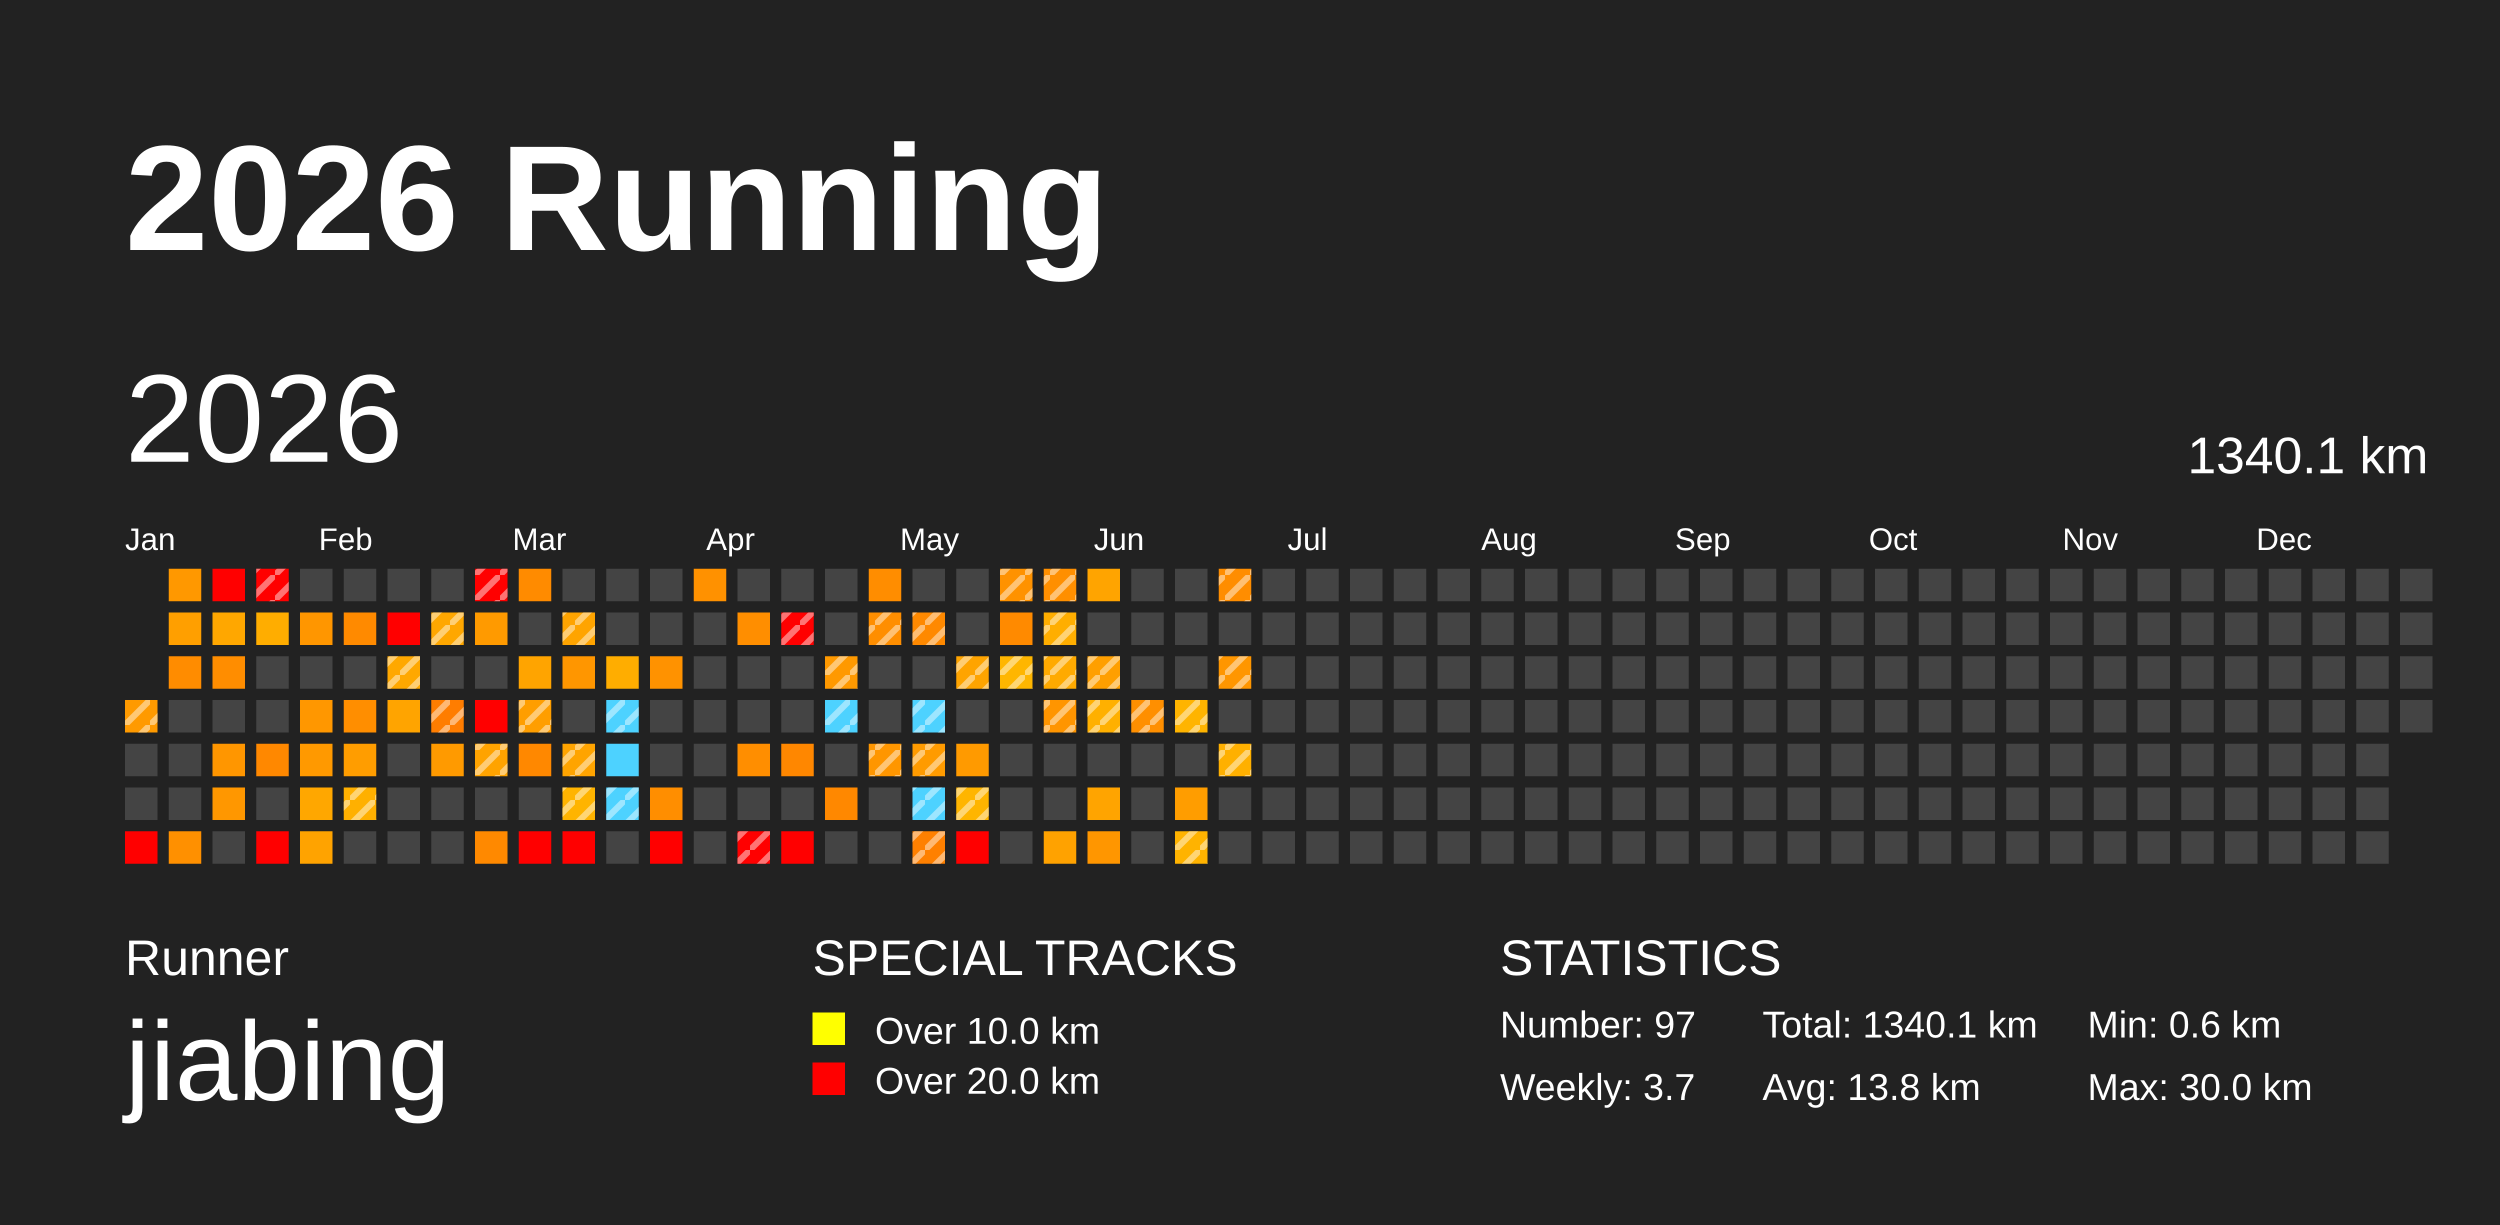
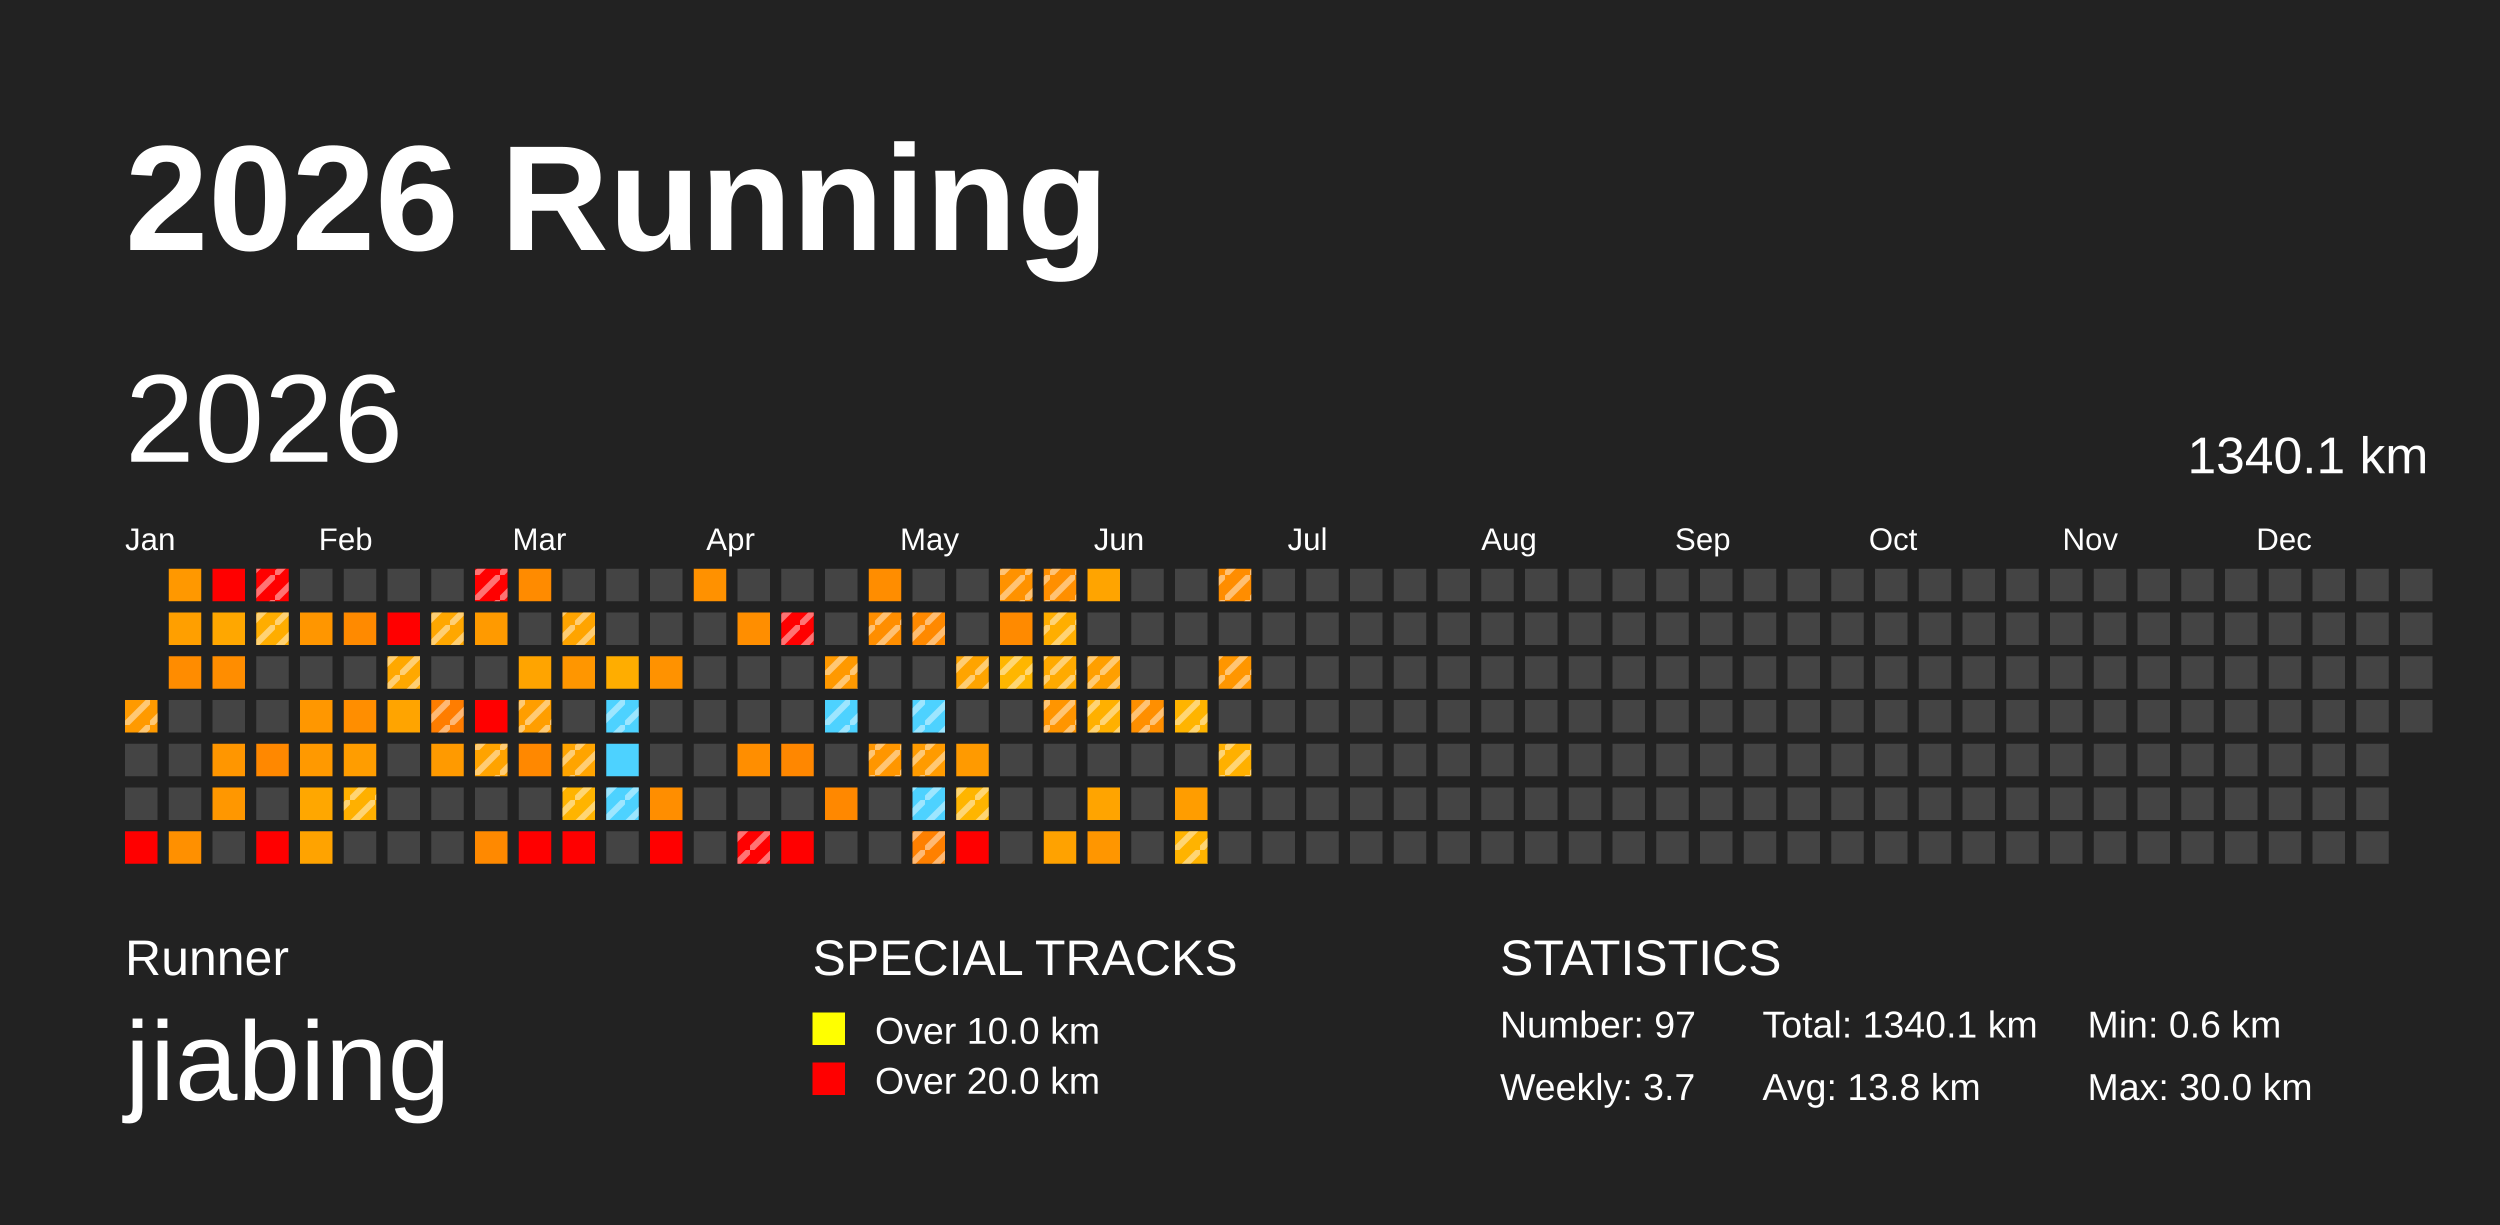
<svg xmlns="http://www.w3.org/2000/svg" baseProfile="full" height="98mm" version="1.1" viewBox="0,0,200,98" width="200mm">
  <defs>
    <pattern height="2" id="indoor-stripe" patternUnits="userSpaceOnUse" width="2">
      <line stroke="white" stroke-opacity="0.45" stroke-width="0.5" x1="0" x2="2" y1="2" y2="0" />
    </pattern>
  </defs>
  <rect fill="#222222" height="98" width="200" x="0" y="0" />
  <text fill="#FFFFFF" style="font-size:12px; font-family:Arial; font-weight:bold;" x="10" y="20">2026 Running</text>
  <text fill="#FFFFFF" style="font-size:4px; font-family:Arial" x="10" y="78">Runner</text>
  <text fill="#FFFFFF" style="font-size:9px; font-family:Arial" x="10" y="88">jiabing</text>
  <text fill="#FFFFFF" style="font-size:4px; font-family:Arial" x="65" y="78">SPECIAL TRACKS</text>
  <rect fill="yellow" height="2.6" width="2.6" x="65" y="81" />
  <text fill="#FFFFFF" style="font-size:3px; font-family:Arial" x="70" y="83.5">Over 10.0 km</text>
  <rect fill="red" height="2.6" width="2.6" x="65" y="85" />
  <text fill="#FFFFFF" style="font-size:3px; font-family:Arial" x="70" y="87.5">Over 20.0 km</text>
  <text fill="#FFFFFF" style="font-size:4px; font-family:Arial" x="120" y="78">STATISTICS</text>
  <text fill="#FFFFFF" style="font-size:3px; font-family:Arial" x="120" y="83">Number: 97</text>
  <text fill="#FFFFFF" style="font-size:3px; font-family:Arial" x="120" y="88">Weekly: 3.7</text>
  <text fill="#FFFFFF" style="font-size:3px; font-family:Arial" x="141" y="83">Total: 1340.1 km</text>
  <text fill="#FFFFFF" style="font-size:3px; font-family:Arial" x="141" y="88">Avg: 13.8 km</text>
  <text fill="#FFFFFF" style="font-size:3px; font-family:Arial" x="167" y="83">Min: 0.6 km</text>
  <text fill="#FFFFFF" style="font-size:3px; font-family:Arial" x="167" y="88">Max: 30.0 km</text>
  <text dominant-baseline="hanging" fill="#FFFFFF" style="font-size:10.0px; font-family:Arial;" x="10" y="30">2026</text>
  <text dominant-baseline="hanging" fill="#FFFFFF" style="font-size:4.125px; font-family:Arial;" x="175" y="35">1340.1 km</text>
  <text fill="#FFFFFF" style="font-size:2.5px; font-family:Arial" x="10.0" y="44">Jan</text>
  <text fill="#FFFFFF" style="font-size:2.5px; font-family:Arial" x="25.5" y="44">Feb</text>
  <text fill="#FFFFFF" style="font-size:2.5px; font-family:Arial" x="41.0" y="44">Mar</text>
  <text fill="#FFFFFF" style="font-size:2.5px; font-family:Arial" x="56.5" y="44">Apr</text>
  <text fill="#FFFFFF" style="font-size:2.5px; font-family:Arial" x="72.0" y="44">May</text>
  <text fill="#FFFFFF" style="font-size:2.5px; font-family:Arial" x="87.5" y="44">Jun</text>
  <text fill="#FFFFFF" style="font-size:2.5px; font-family:Arial" x="103.0" y="44">Jul</text>
  <text fill="#FFFFFF" style="font-size:2.5px; font-family:Arial" x="118.5" y="44">Aug</text>
  <text fill="#FFFFFF" style="font-size:2.5px; font-family:Arial" x="134.0" y="44">Sep</text>
  <text fill="#FFFFFF" style="font-size:2.5px; font-family:Arial" x="149.5" y="44">Oct</text>
  <text fill="#FFFFFF" style="font-size:2.5px; font-family:Arial" x="165.0" y="44">Nov</text>
  <text fill="#FFFFFF" style="font-size:2.5px; font-family:Arial" x="180.5" y="44">Dec</text>
  <rect fill="#ff9a00" height="2.6" width="2.6" x="10.0" y="56.0" />
  <rect fill="url(#indoor-stripe)" height="2.6" style="pointer-events: none;" width="2.6" x="10.0" y="56.0" />
  <rect fill="#444444" height="2.6" width="2.6" x="10.0" y="59.5" />
  <rect fill="#444444" height="2.6" width="2.6" x="10.0" y="63.0" />
  <rect fill="red" height="2.6" width="2.6" x="10.0" y="66.5" />
  <rect fill="#ff9800" height="2.6" width="2.6" x="13.5" y="45.5" />
  <rect fill="#ff9f00" height="2.6" width="2.6" x="13.5" y="49.0" />
  <rect fill="#ff8c00" height="2.6" width="2.6" x="13.5" y="52.5" />
  <rect fill="#444444" height="2.6" width="2.6" x="13.5" y="56.0" />
  <rect fill="#444444" height="2.6" width="2.6" x="13.5" y="59.5" />
  <rect fill="#444444" height="2.6" width="2.6" x="13.5" y="63.0" />
  <rect fill="#ff9000" height="2.6" width="2.6" x="13.5" y="66.5" />
  <rect fill="red" height="2.6" width="2.6" x="17.0" y="45.5" />
  <rect fill="#ffa700" height="2.6" width="2.6" x="17.0" y="49.0" />
  <rect fill="#ff8d00" height="2.6" width="2.6" x="17.0" y="52.5" />
  <rect fill="#444444" height="2.6" width="2.6" x="17.0" y="56.0" />
  <rect fill="#ff9600" height="2.6" width="2.6" x="17.0" y="59.5" />
  <rect fill="#ff9700" height="2.6" width="2.6" x="17.0" y="63.0" />
  <rect fill="#444444" height="2.6" width="2.6" x="17.0" y="66.5" />
  <rect fill="red" height="2.6" width="2.6" x="20.5" y="45.5" />
  <rect fill="url(#indoor-stripe)" height="2.6" style="pointer-events: none;" width="2.6" x="20.5" y="45.5" />
  <rect fill="#ffad00" height="2.6" width="2.6" x="20.5" y="49.0" />
+   <rect fill="url(#indoor-stripe)" height="2.6" style="pointer-events: none;" width="2.6" x="20.5" y="49.0" />
  <rect fill="#444444" height="2.6" width="2.6" x="20.5" y="52.5" />
  <rect fill="#444444" height="2.6" width="2.6" x="20.5" y="56.0" />
  <rect fill="#ff8800" height="2.6" width="2.6" x="20.5" y="59.5" />
  <rect fill="#444444" height="2.6" width="2.6" x="20.5" y="63.0" />
  <rect fill="red" height="2.6" width="2.6" x="20.5" y="66.5" />
  <rect fill="#444444" height="2.6" width="2.6" x="24.0" y="45.5" />
  <rect fill="#ff9600" height="2.6" width="2.6" x="24.0" y="49.0" />
  <rect fill="#444444" height="2.6" width="2.6" x="24.0" y="52.5" />
  <rect fill="#ff9700" height="2.6" width="2.6" x="24.0" y="56.0" />
  <rect fill="#ff9900" height="2.6" width="2.6" x="24.0" y="59.5" />
  <rect fill="#ffa700" height="2.6" width="2.6" x="24.0" y="63.0" />
  <rect fill="#ffa300" height="2.6" width="2.6" x="24.0" y="66.5" />
  <rect fill="#444444" height="2.6" width="2.6" x="27.5" y="45.5" />
  <rect fill="#ff8a00" height="2.6" width="2.6" x="27.5" y="49.0" />
  <rect fill="#444444" height="2.6" width="2.6" x="27.5" y="52.5" />
  <rect fill="#ff8e00" height="2.6" width="2.6" x="27.5" y="56.0" />
  <rect fill="#ff9d00" height="2.6" width="2.6" x="27.5" y="59.5" />
  <rect fill="#ffb000" height="2.6" width="2.6" x="27.5" y="63.0" />
  <rect fill="url(#indoor-stripe)" height="2.6" style="pointer-events: none;" width="2.6" x="27.5" y="63.0" />
  <rect fill="#444444" height="2.6" width="2.6" x="27.5" y="66.5" />
  <rect fill="#444444" height="2.6" width="2.6" x="31.0" y="45.5" />
  <rect fill="red" height="2.6" width="2.6" x="31.0" y="49.0" />
  <rect fill="#ffa800" height="2.6" width="2.6" x="31.0" y="52.5" />
  <rect fill="url(#indoor-stripe)" height="2.6" style="pointer-events: none;" width="2.6" x="31.0" y="52.5" />
  <rect fill="#ffa400" height="2.6" width="2.6" x="31.0" y="56.0" />
  <rect fill="#444444" height="2.6" width="2.6" x="31.0" y="59.5" />
  <rect fill="#444444" height="2.6" width="2.6" x="31.0" y="63.0" />
  <rect fill="#444444" height="2.6" width="2.6" x="31.0" y="66.5" />
  <rect fill="#444444" height="2.6" width="2.6" x="34.5" y="45.5" />
  <rect fill="#ffa700" height="2.6" width="2.6" x="34.5" y="49.0" />
  <rect fill="url(#indoor-stripe)" height="2.6" style="pointer-events: none;" width="2.6" x="34.5" y="49.0" />
  <rect fill="#444444" height="2.6" width="2.6" x="34.5" y="52.5" />
  <rect fill="#ff7d00" height="2.6" width="2.6" x="34.5" y="56.0" />
  <rect fill="url(#indoor-stripe)" height="2.6" style="pointer-events: none;" width="2.6" x="34.5" y="56.0" />
  <rect fill="#ff9a00" height="2.6" width="2.6" x="34.5" y="59.5" />
  <rect fill="#444444" height="2.6" width="2.6" x="34.5" y="63.0" />
  <rect fill="#444444" height="2.6" width="2.6" x="34.5" y="66.5" />
  <rect fill="red" height="2.6" width="2.6" x="38.0" y="45.5" />
  <rect fill="url(#indoor-stripe)" height="2.6" style="pointer-events: none;" width="2.6" x="38.0" y="45.5" />
  <rect fill="#ff9a00" height="2.6" width="2.6" x="38.0" y="49.0" />
  <rect fill="#444444" height="2.6" width="2.6" x="38.0" y="52.5" />
  <rect fill="red" height="2.6" width="2.6" x="38.0" y="56.0" />
  <rect fill="#ffa300" height="2.6" width="2.6" x="38.0" y="59.5" />
  <rect fill="url(#indoor-stripe)" height="2.6" style="pointer-events: none;" width="2.6" x="38.0" y="59.5" />
  <rect fill="#444444" height="2.6" width="2.6" x="38.0" y="63.0" />
  <rect fill="#ff8900" height="2.6" width="2.6" x="38.0" y="66.5" />
  <rect fill="#ff8b00" height="2.6" width="2.6" x="41.5" y="45.5" />
  <rect fill="#444444" height="2.6" width="2.6" x="41.5" y="49.0" />
  <rect fill="#ffa400" height="2.6" width="2.6" x="41.5" y="52.5" />
  <rect fill="#ff9e00" height="2.6" width="2.6" x="41.5" y="56.0" />
  <rect fill="url(#indoor-stripe)" height="2.6" style="pointer-events: none;" width="2.6" x="41.5" y="56.0" />
  <rect fill="#ff8800" height="2.6" width="2.6" x="41.5" y="59.5" />
  <rect fill="#444444" height="2.6" width="2.6" x="41.5" y="63.0" />
  <rect fill="red" height="2.6" width="2.6" x="41.5" y="66.5" />
  <rect fill="#444444" height="2.6" width="2.6" x="45.0" y="45.5" />
  <rect fill="#ffa400" height="2.6" width="2.6" x="45.0" y="49.0" />
  <rect fill="url(#indoor-stripe)" height="2.6" style="pointer-events: none;" width="2.6" x="45.0" y="49.0" />
  <rect fill="#ff9600" height="2.6" width="2.6" x="45.0" y="52.5" />
  <rect fill="#444444" height="2.6" width="2.6" x="45.0" y="56.0" />
  <rect fill="#ffa400" height="2.6" width="2.6" x="45.0" y="59.5" />
  <rect fill="url(#indoor-stripe)" height="2.6" style="pointer-events: none;" width="2.6" x="45.0" y="59.5" />
  <rect fill="#ffb400" height="2.6" width="2.6" x="45.0" y="63.0" />
  <rect fill="url(#indoor-stripe)" height="2.6" style="pointer-events: none;" width="2.6" x="45.0" y="63.0" />
  <rect fill="red" height="2.6" width="2.6" x="45.0" y="66.5" />
  <rect fill="#444444" height="2.6" width="2.6" x="48.5" y="45.5" />
  <rect fill="#444444" height="2.6" width="2.6" x="48.5" y="49.0" />
  <rect fill="#ffad00" height="2.6" width="2.6" x="48.5" y="52.5" />
  <rect fill="#4dd2ff" height="2.6" width="2.6" x="48.5" y="56.0" />
  <rect fill="url(#indoor-stripe)" height="2.6" style="pointer-events: none;" width="2.6" x="48.5" y="56.0" />
  <rect fill="#4dd2ff" height="2.6" width="2.6" x="48.5" y="59.5" />
  <rect fill="#4dd2ff" height="2.6" width="2.6" x="48.5" y="63.0" />
  <rect fill="url(#indoor-stripe)" height="2.6" style="pointer-events: none;" width="2.6" x="48.5" y="63.0" />
  <rect fill="#444444" height="2.6" width="2.6" x="48.5" y="66.5" />
  <rect fill="#444444" height="2.6" width="2.6" x="52.0" y="45.5" />
  <rect fill="#444444" height="2.6" width="2.6" x="52.0" y="49.0" />
  <rect fill="#ff9200" height="2.6" width="2.6" x="52.0" y="52.5" />
  <rect fill="#444444" height="2.6" width="2.6" x="52.0" y="56.0" />
  <rect fill="#444444" height="2.6" width="2.6" x="52.0" y="59.5" />
  <rect fill="#ff8e00" height="2.6" width="2.6" x="52.0" y="63.0" />
  <rect fill="red" height="2.6" width="2.6" x="52.0" y="66.5" />
  <rect fill="#ff9100" height="2.6" width="2.6" x="55.5" y="45.5" />
  <rect fill="#444444" height="2.6" width="2.6" x="55.5" y="49.0" />
  <rect fill="#444444" height="2.6" width="2.6" x="55.5" y="52.5" />
  <rect fill="#444444" height="2.6" width="2.6" x="55.5" y="56.0" />
  <rect fill="#444444" height="2.6" width="2.6" x="55.5" y="59.5" />
  <rect fill="#444444" height="2.6" width="2.6" x="55.5" y="63.0" />
  <rect fill="#444444" height="2.6" width="2.6" x="55.5" y="66.5" />
  <rect fill="#444444" height="2.6" width="2.6" x="59.0" y="45.5" />
  <rect fill="#ff8e00" height="2.6" width="2.6" x="59.0" y="49.0" />
  <rect fill="#444444" height="2.6" width="2.6" x="59.0" y="52.5" />
  <rect fill="#444444" height="2.6" width="2.6" x="59.0" y="56.0" />
  <rect fill="#ff8e00" height="2.6" width="2.6" x="59.0" y="59.5" />
  <rect fill="#444444" height="2.6" width="2.6" x="59.0" y="63.0" />
  <rect fill="red" height="2.6" width="2.6" x="59.0" y="66.5" />
  <rect fill="url(#indoor-stripe)" height="2.6" style="pointer-events: none;" width="2.6" x="59.0" y="66.5" />
  <rect fill="#444444" height="2.6" width="2.6" x="62.5" y="45.5" />
  <rect fill="red" height="2.6" width="2.6" x="62.5" y="49.0" />
  <rect fill="url(#indoor-stripe)" height="2.6" style="pointer-events: none;" width="2.6" x="62.5" y="49.0" />
  <rect fill="#444444" height="2.6" width="2.6" x="62.5" y="52.5" />
  <rect fill="#444444" height="2.6" width="2.6" x="62.5" y="56.0" />
  <rect fill="#ff8700" height="2.6" width="2.6" x="62.5" y="59.5" />
  <rect fill="#444444" height="2.6" width="2.6" x="62.5" y="63.0" />
  <rect fill="red" height="2.6" width="2.6" x="62.5" y="66.5" />
  <rect fill="#444444" height="2.6" width="2.6" x="66.0" y="45.5" />
  <rect fill="#444444" height="2.6" width="2.6" x="66.0" y="49.0" />
  <rect fill="#ff9900" height="2.6" width="2.6" x="66.0" y="52.5" />
  <rect fill="url(#indoor-stripe)" height="2.6" style="pointer-events: none;" width="2.6" x="66.0" y="52.5" />
  <rect fill="#4dd2ff" height="2.6" width="2.6" x="66.0" y="56.0" />
  <rect fill="url(#indoor-stripe)" height="2.6" style="pointer-events: none;" width="2.6" x="66.0" y="56.0" />
  <rect fill="#444444" height="2.6" width="2.6" x="66.0" y="59.5" />
  <rect fill="#ff8800" height="2.6" width="2.6" x="66.0" y="63.0" />
  <rect fill="#444444" height="2.6" width="2.6" x="66.0" y="66.5" />
  <rect fill="#ff8d00" height="2.6" width="2.6" x="69.5" y="45.5" />
  <rect fill="#ff8e00" height="2.6" width="2.6" x="69.5" y="49.0" />
  <rect fill="url(#indoor-stripe)" height="2.6" style="pointer-events: none;" width="2.6" x="69.5" y="49.0" />
  <rect fill="#444444" height="2.6" width="2.6" x="69.5" y="52.5" />
  <rect fill="#444444" height="2.6" width="2.6" x="69.5" y="56.0" />
  <rect fill="#ff9600" height="2.6" width="2.6" x="69.5" y="59.5" />
  <rect fill="url(#indoor-stripe)" height="2.6" style="pointer-events: none;" width="2.6" x="69.5" y="59.5" />
  <rect fill="#444444" height="2.6" width="2.6" x="69.5" y="63.0" />
  <rect fill="#444444" height="2.6" width="2.6" x="69.5" y="66.5" />
  <rect fill="#444444" height="2.6" width="2.6" x="73.0" y="45.5" />
  <rect fill="#ff8900" height="2.6" width="2.6" x="73.0" y="49.0" />
  <rect fill="url(#indoor-stripe)" height="2.6" style="pointer-events: none;" width="2.6" x="73.0" y="49.0" />
  <rect fill="#444444" height="2.6" width="2.6" x="73.0" y="52.5" />
  <rect fill="#4dd2ff" height="2.6" width="2.6" x="73.0" y="56.0" />
  <rect fill="url(#indoor-stripe)" height="2.6" style="pointer-events: none;" width="2.6" x="73.0" y="56.0" />
  <rect fill="#ff9b00" height="2.6" width="2.6" x="73.0" y="59.5" />
  <rect fill="url(#indoor-stripe)" height="2.6" style="pointer-events: none;" width="2.6" x="73.0" y="59.5" />
  <rect fill="#4dd2ff" height="2.6" width="2.6" x="73.0" y="63.0" />
  <rect fill="url(#indoor-stripe)" height="2.6" style="pointer-events: none;" width="2.6" x="73.0" y="63.0" />
  <rect fill="#ff8000" height="2.6" width="2.6" x="73.0" y="66.5" />
  <rect fill="url(#indoor-stripe)" height="2.6" style="pointer-events: none;" width="2.6" x="73.0" y="66.5" />
  <rect fill="#444444" height="2.6" width="2.6" x="76.5" y="45.5" />
  <rect fill="#444444" height="2.6" width="2.6" x="76.5" y="49.0" />
  <rect fill="#ffa400" height="2.6" width="2.6" x="76.5" y="52.5" />
  <rect fill="url(#indoor-stripe)" height="2.6" style="pointer-events: none;" width="2.6" x="76.5" y="52.5" />
  <rect fill="#444444" height="2.6" width="2.6" x="76.5" y="56.0" />
  <rect fill="#ff9a00" height="2.6" width="2.6" x="76.5" y="59.5" />
  <rect fill="#ffb500" height="2.6" width="2.6" x="76.5" y="63.0" />
  <rect fill="url(#indoor-stripe)" height="2.6" style="pointer-events: none;" width="2.6" x="76.5" y="63.0" />
  <rect fill="red" height="2.6" width="2.6" x="76.5" y="66.5" />
  <rect fill="#ff9200" height="2.6" width="2.6" x="80.0" y="45.5" />
  <rect fill="url(#indoor-stripe)" height="2.6" style="pointer-events: none;" width="2.6" x="80.0" y="45.5" />
  <rect fill="#ff8a00" height="2.6" width="2.6" x="80.0" y="49.0" />
  <rect fill="#ffb600" height="2.6" width="2.6" x="80.0" y="52.5" />
  <rect fill="url(#indoor-stripe)" height="2.6" style="pointer-events: none;" width="2.6" x="80.0" y="52.5" />
  <rect fill="#444444" height="2.6" width="2.6" x="80.0" y="56.0" />
  <rect fill="#444444" height="2.6" width="2.6" x="80.0" y="59.5" />
  <rect fill="#444444" height="2.6" width="2.6" x="80.0" y="63.0" />
  <rect fill="#444444" height="2.6" width="2.6" x="80.0" y="66.5" />
  <rect fill="#ff8f00" height="2.6" width="2.6" x="83.5" y="45.5" />
  <rect fill="url(#indoor-stripe)" height="2.6" style="pointer-events: none;" width="2.6" x="83.5" y="45.5" />
  <rect fill="#ffae00" height="2.6" width="2.6" x="83.5" y="49.0" />
  <rect fill="url(#indoor-stripe)" height="2.6" style="pointer-events: none;" width="2.6" x="83.5" y="49.0" />
  <rect fill="#ffaa00" height="2.6" width="2.6" x="83.5" y="52.5" />
  <rect fill="url(#indoor-stripe)" height="2.6" style="pointer-events: none;" width="2.6" x="83.5" y="52.5" />
  <rect fill="#ff9500" height="2.6" width="2.6" x="83.5" y="56.0" />
  <rect fill="url(#indoor-stripe)" height="2.6" style="pointer-events: none;" width="2.6" x="83.5" y="56.0" />
  <rect fill="#444444" height="2.6" width="2.6" x="83.5" y="59.5" />
  <rect fill="#444444" height="2.6" width="2.6" x="83.5" y="63.0" />
  <rect fill="#ffa200" height="2.6" width="2.6" x="83.5" y="66.5" />
  <rect fill="#ffa400" height="2.6" width="2.6" x="87.0" y="45.5" />
  <rect fill="#444444" height="2.6" width="2.6" x="87.0" y="49.0" />
  <rect fill="#ff9f00" height="2.6" width="2.6" x="87.0" y="52.5" />
  <rect fill="url(#indoor-stripe)" height="2.6" style="pointer-events: none;" width="2.6" x="87.0" y="52.5" />
  <rect fill="#ffb000" height="2.6" width="2.6" x="87.0" y="56.0" />
  <rect fill="url(#indoor-stripe)" height="2.6" style="pointer-events: none;" width="2.6" x="87.0" y="56.0" />
  <rect fill="#444444" height="2.6" width="2.6" x="87.0" y="59.5" />
  <rect fill="#ffa400" height="2.6" width="2.6" x="87.0" y="63.0" />
  <rect fill="#ff9600" height="2.6" width="2.6" x="87.0" y="66.5" />
  <rect fill="#444444" height="2.6" width="2.6" x="90.5" y="45.5" />
  <rect fill="#444444" height="2.6" width="2.6" x="90.5" y="49.0" />
  <rect fill="#444444" height="2.6" width="2.6" x="90.5" y="52.5" />
  <rect fill="#ff8f00" height="2.6" width="2.6" x="90.5" y="56.0" />
  <rect fill="url(#indoor-stripe)" height="2.6" style="pointer-events: none;" width="2.6" x="90.5" y="56.0" />
  <rect fill="#444444" height="2.6" width="2.6" x="90.5" y="59.5" />
  <rect fill="#444444" height="2.6" width="2.6" x="90.5" y="63.0" />
  <rect fill="#444444" height="2.6" width="2.6" x="90.5" y="66.5" />
  <rect fill="#444444" height="2.6" width="2.6" x="94.0" y="45.5" />
  <rect fill="#444444" height="2.6" width="2.6" x="94.0" y="49.0" />
  <rect fill="#444444" height="2.6" width="2.6" x="94.0" y="52.5" />
  <rect fill="#ffb400" height="2.6" width="2.6" x="94.0" y="56.0" />
  <rect fill="url(#indoor-stripe)" height="2.6" style="pointer-events: none;" width="2.6" x="94.0" y="56.0" />
  <rect fill="#444444" height="2.6" width="2.6" x="94.0" y="59.5" />
  <rect fill="#ff9d00" height="2.6" width="2.6" x="94.0" y="63.0" />
  <rect fill="#ffb300" height="2.6" width="2.6" x="94.0" y="66.5" />
  <rect fill="url(#indoor-stripe)" height="2.6" style="pointer-events: none;" width="2.6" x="94.0" y="66.5" />
  <rect fill="#ff8d00" height="2.6" width="2.6" x="97.5" y="45.5" />
  <rect fill="url(#indoor-stripe)" height="2.6" style="pointer-events: none;" width="2.6" x="97.5" y="45.5" />
  <rect fill="#444444" height="2.6" width="2.6" x="97.5" y="49.0" />
  <rect fill="#ff9600" height="2.6" width="2.6" x="97.5" y="52.5" />
  <rect fill="url(#indoor-stripe)" height="2.6" style="pointer-events: none;" width="2.6" x="97.5" y="52.5" />
  <rect fill="#444444" height="2.6" width="2.6" x="97.5" y="56.0" />
  <rect fill="#ffb000" height="2.6" width="2.6" x="97.5" y="59.5" />
  <rect fill="url(#indoor-stripe)" height="2.6" style="pointer-events: none;" width="2.6" x="97.5" y="59.5" />
  <rect fill="#444444" height="2.6" width="2.6" x="97.5" y="63.0" />
  <rect fill="#444444" height="2.6" width="2.6" x="97.5" y="66.5" />
  <rect fill="#444444" height="2.6" width="2.6" x="101.0" y="45.5" />
  <rect fill="#444444" height="2.6" width="2.6" x="101.0" y="49.0" />
  <rect fill="#444444" height="2.6" width="2.6" x="101.0" y="52.5" />
  <rect fill="#444444" height="2.6" width="2.6" x="101.0" y="56.0" />
  <rect fill="#444444" height="2.6" width="2.6" x="101.0" y="59.5" />
  <rect fill="#444444" height="2.6" width="2.6" x="101.0" y="63.0" />
  <rect fill="#444444" height="2.6" width="2.6" x="101.0" y="66.5" />
  <rect fill="#444444" height="2.6" width="2.6" x="104.5" y="45.5" />
  <rect fill="#444444" height="2.6" width="2.6" x="104.5" y="49.0" />
  <rect fill="#444444" height="2.6" width="2.6" x="104.5" y="52.5" />
  <rect fill="#444444" height="2.6" width="2.6" x="104.5" y="56.0" />
  <rect fill="#444444" height="2.6" width="2.6" x="104.5" y="59.5" />
  <rect fill="#444444" height="2.6" width="2.6" x="104.5" y="63.0" />
  <rect fill="#444444" height="2.6" width="2.6" x="104.5" y="66.5" />
  <rect fill="#444444" height="2.6" width="2.6" x="108.0" y="45.5" />
  <rect fill="#444444" height="2.6" width="2.6" x="108.0" y="49.0" />
  <rect fill="#444444" height="2.6" width="2.6" x="108.0" y="52.5" />
  <rect fill="#444444" height="2.6" width="2.6" x="108.0" y="56.0" />
  <rect fill="#444444" height="2.6" width="2.6" x="108.0" y="59.5" />
  <rect fill="#444444" height="2.6" width="2.6" x="108.0" y="63.0" />
  <rect fill="#444444" height="2.6" width="2.6" x="108.0" y="66.5" />
  <rect fill="#444444" height="2.6" width="2.6" x="111.5" y="45.5" />
  <rect fill="#444444" height="2.6" width="2.6" x="111.5" y="49.0" />
  <rect fill="#444444" height="2.6" width="2.6" x="111.5" y="52.5" />
  <rect fill="#444444" height="2.6" width="2.6" x="111.5" y="56.0" />
  <rect fill="#444444" height="2.6" width="2.6" x="111.5" y="59.5" />
  <rect fill="#444444" height="2.6" width="2.6" x="111.5" y="63.0" />
  <rect fill="#444444" height="2.6" width="2.6" x="111.5" y="66.5" />
  <rect fill="#444444" height="2.6" width="2.6" x="115.0" y="45.5" />
  <rect fill="#444444" height="2.6" width="2.6" x="115.0" y="49.0" />
  <rect fill="#444444" height="2.6" width="2.6" x="115.0" y="52.5" />
  <rect fill="#444444" height="2.6" width="2.6" x="115.0" y="56.0" />
  <rect fill="#444444" height="2.6" width="2.6" x="115.0" y="59.5" />
  <rect fill="#444444" height="2.6" width="2.6" x="115.0" y="63.0" />
  <rect fill="#444444" height="2.6" width="2.6" x="115.0" y="66.5" />
  <rect fill="#444444" height="2.6" width="2.6" x="118.5" y="45.5" />
  <rect fill="#444444" height="2.6" width="2.6" x="118.5" y="49.0" />
  <rect fill="#444444" height="2.6" width="2.6" x="118.5" y="52.5" />
  <rect fill="#444444" height="2.6" width="2.6" x="118.5" y="56.0" />
  <rect fill="#444444" height="2.6" width="2.6" x="118.5" y="59.5" />
  <rect fill="#444444" height="2.6" width="2.6" x="118.5" y="63.0" />
  <rect fill="#444444" height="2.6" width="2.6" x="118.5" y="66.5" />
  <rect fill="#444444" height="2.6" width="2.6" x="122.0" y="45.5" />
  <rect fill="#444444" height="2.6" width="2.6" x="122.0" y="49.0" />
  <rect fill="#444444" height="2.6" width="2.6" x="122.0" y="52.5" />
  <rect fill="#444444" height="2.6" width="2.6" x="122.0" y="56.0" />
  <rect fill="#444444" height="2.6" width="2.6" x="122.0" y="59.5" />
  <rect fill="#444444" height="2.6" width="2.6" x="122.0" y="63.0" />
  <rect fill="#444444" height="2.6" width="2.6" x="122.0" y="66.5" />
  <rect fill="#444444" height="2.6" width="2.6" x="125.5" y="45.5" />
  <rect fill="#444444" height="2.6" width="2.6" x="125.5" y="49.0" />
  <rect fill="#444444" height="2.6" width="2.6" x="125.5" y="52.5" />
  <rect fill="#444444" height="2.6" width="2.6" x="125.5" y="56.0" />
  <rect fill="#444444" height="2.6" width="2.6" x="125.5" y="59.5" />
  <rect fill="#444444" height="2.6" width="2.6" x="125.5" y="63.0" />
  <rect fill="#444444" height="2.6" width="2.6" x="125.5" y="66.5" />
  <rect fill="#444444" height="2.6" width="2.6" x="129.0" y="45.5" />
  <rect fill="#444444" height="2.6" width="2.6" x="129.0" y="49.0" />
  <rect fill="#444444" height="2.6" width="2.6" x="129.0" y="52.5" />
  <rect fill="#444444" height="2.6" width="2.6" x="129.0" y="56.0" />
  <rect fill="#444444" height="2.6" width="2.6" x="129.0" y="59.5" />
  <rect fill="#444444" height="2.6" width="2.6" x="129.0" y="63.0" />
  <rect fill="#444444" height="2.6" width="2.6" x="129.0" y="66.5" />
  <rect fill="#444444" height="2.6" width="2.6" x="132.5" y="45.5" />
  <rect fill="#444444" height="2.6" width="2.6" x="132.5" y="49.0" />
  <rect fill="#444444" height="2.6" width="2.6" x="132.5" y="52.5" />
  <rect fill="#444444" height="2.6" width="2.6" x="132.5" y="56.0" />
  <rect fill="#444444" height="2.6" width="2.6" x="132.5" y="59.5" />
  <rect fill="#444444" height="2.6" width="2.6" x="132.5" y="63.0" />
  <rect fill="#444444" height="2.6" width="2.6" x="132.5" y="66.5" />
  <rect fill="#444444" height="2.6" width="2.6" x="136.0" y="45.5" />
  <rect fill="#444444" height="2.6" width="2.6" x="136.0" y="49.0" />
  <rect fill="#444444" height="2.6" width="2.6" x="136.0" y="52.5" />
  <rect fill="#444444" height="2.6" width="2.6" x="136.0" y="56.0" />
  <rect fill="#444444" height="2.6" width="2.6" x="136.0" y="59.5" />
  <rect fill="#444444" height="2.6" width="2.6" x="136.0" y="63.0" />
  <rect fill="#444444" height="2.6" width="2.6" x="136.0" y="66.5" />
  <rect fill="#444444" height="2.6" width="2.6" x="139.5" y="45.5" />
  <rect fill="#444444" height="2.6" width="2.6" x="139.5" y="49.0" />
  <rect fill="#444444" height="2.6" width="2.6" x="139.5" y="52.5" />
  <rect fill="#444444" height="2.6" width="2.6" x="139.5" y="56.0" />
  <rect fill="#444444" height="2.6" width="2.6" x="139.5" y="59.5" />
  <rect fill="#444444" height="2.6" width="2.6" x="139.5" y="63.0" />
  <rect fill="#444444" height="2.6" width="2.6" x="139.5" y="66.5" />
  <rect fill="#444444" height="2.6" width="2.6" x="143.0" y="45.5" />
  <rect fill="#444444" height="2.6" width="2.6" x="143.0" y="49.0" />
  <rect fill="#444444" height="2.6" width="2.6" x="143.0" y="52.5" />
  <rect fill="#444444" height="2.6" width="2.6" x="143.0" y="56.0" />
  <rect fill="#444444" height="2.6" width="2.6" x="143.0" y="59.5" />
  <rect fill="#444444" height="2.6" width="2.6" x="143.0" y="63.0" />
  <rect fill="#444444" height="2.6" width="2.6" x="143.0" y="66.5" />
  <rect fill="#444444" height="2.6" width="2.6" x="146.5" y="45.5" />
  <rect fill="#444444" height="2.6" width="2.6" x="146.5" y="49.0" />
  <rect fill="#444444" height="2.6" width="2.6" x="146.5" y="52.5" />
  <rect fill="#444444" height="2.6" width="2.6" x="146.5" y="56.0" />
  <rect fill="#444444" height="2.6" width="2.6" x="146.5" y="59.5" />
  <rect fill="#444444" height="2.6" width="2.6" x="146.5" y="63.0" />
  <rect fill="#444444" height="2.6" width="2.6" x="146.5" y="66.5" />
  <rect fill="#444444" height="2.6" width="2.6" x="150.0" y="45.5" />
  <rect fill="#444444" height="2.6" width="2.6" x="150.0" y="49.0" />
  <rect fill="#444444" height="2.6" width="2.6" x="150.0" y="52.5" />
  <rect fill="#444444" height="2.6" width="2.6" x="150.0" y="56.0" />
  <rect fill="#444444" height="2.6" width="2.6" x="150.0" y="59.5" />
  <rect fill="#444444" height="2.6" width="2.6" x="150.0" y="63.0" />
  <rect fill="#444444" height="2.6" width="2.6" x="150.0" y="66.5" />
  <rect fill="#444444" height="2.6" width="2.6" x="153.5" y="45.5" />
  <rect fill="#444444" height="2.6" width="2.6" x="153.5" y="49.0" />
  <rect fill="#444444" height="2.6" width="2.6" x="153.5" y="52.5" />
  <rect fill="#444444" height="2.6" width="2.6" x="153.5" y="56.0" />
  <rect fill="#444444" height="2.6" width="2.6" x="153.5" y="59.5" />
  <rect fill="#444444" height="2.6" width="2.6" x="153.5" y="63.0" />
  <rect fill="#444444" height="2.6" width="2.6" x="153.5" y="66.5" />
  <rect fill="#444444" height="2.6" width="2.6" x="157.0" y="45.5" />
  <rect fill="#444444" height="2.6" width="2.6" x="157.0" y="49.0" />
  <rect fill="#444444" height="2.6" width="2.6" x="157.0" y="52.5" />
  <rect fill="#444444" height="2.6" width="2.6" x="157.0" y="56.0" />
  <rect fill="#444444" height="2.6" width="2.6" x="157.0" y="59.5" />
  <rect fill="#444444" height="2.6" width="2.6" x="157.0" y="63.0" />
  <rect fill="#444444" height="2.6" width="2.6" x="157.0" y="66.5" />
  <rect fill="#444444" height="2.6" width="2.6" x="160.5" y="45.5" />
  <rect fill="#444444" height="2.6" width="2.6" x="160.5" y="49.0" />
  <rect fill="#444444" height="2.6" width="2.6" x="160.5" y="52.5" />
  <rect fill="#444444" height="2.6" width="2.6" x="160.5" y="56.0" />
  <rect fill="#444444" height="2.6" width="2.6" x="160.5" y="59.5" />
  <rect fill="#444444" height="2.6" width="2.6" x="160.5" y="63.0" />
  <rect fill="#444444" height="2.6" width="2.6" x="160.5" y="66.5" />
  <rect fill="#444444" height="2.6" width="2.6" x="164.0" y="45.5" />
  <rect fill="#444444" height="2.6" width="2.6" x="164.0" y="49.0" />
  <rect fill="#444444" height="2.6" width="2.6" x="164.0" y="52.5" />
  <rect fill="#444444" height="2.6" width="2.6" x="164.0" y="56.0" />
  <rect fill="#444444" height="2.6" width="2.6" x="164.0" y="59.5" />
  <rect fill="#444444" height="2.6" width="2.6" x="164.0" y="63.0" />
  <rect fill="#444444" height="2.6" width="2.6" x="164.0" y="66.5" />
  <rect fill="#444444" height="2.6" width="2.6" x="167.5" y="45.5" />
  <rect fill="#444444" height="2.6" width="2.6" x="167.5" y="49.0" />
  <rect fill="#444444" height="2.6" width="2.6" x="167.5" y="52.5" />
  <rect fill="#444444" height="2.6" width="2.6" x="167.5" y="56.0" />
  <rect fill="#444444" height="2.6" width="2.6" x="167.5" y="59.5" />
  <rect fill="#444444" height="2.6" width="2.6" x="167.5" y="63.0" />
  <rect fill="#444444" height="2.6" width="2.6" x="167.5" y="66.5" />
  <rect fill="#444444" height="2.6" width="2.6" x="171.0" y="45.5" />
  <rect fill="#444444" height="2.6" width="2.6" x="171.0" y="49.0" />
  <rect fill="#444444" height="2.6" width="2.6" x="171.0" y="52.5" />
  <rect fill="#444444" height="2.6" width="2.6" x="171.0" y="56.0" />
  <rect fill="#444444" height="2.6" width="2.6" x="171.0" y="59.5" />
  <rect fill="#444444" height="2.6" width="2.6" x="171.0" y="63.0" />
  <rect fill="#444444" height="2.6" width="2.6" x="171.0" y="66.5" />
  <rect fill="#444444" height="2.6" width="2.6" x="174.5" y="45.5" />
  <rect fill="#444444" height="2.6" width="2.6" x="174.5" y="49.0" />
  <rect fill="#444444" height="2.6" width="2.6" x="174.5" y="52.5" />
  <rect fill="#444444" height="2.6" width="2.6" x="174.5" y="56.0" />
  <rect fill="#444444" height="2.6" width="2.6" x="174.5" y="59.5" />
  <rect fill="#444444" height="2.6" width="2.6" x="174.5" y="63.0" />
  <rect fill="#444444" height="2.6" width="2.6" x="174.5" y="66.5" />
  <rect fill="#444444" height="2.6" width="2.6" x="178.0" y="45.5" />
  <rect fill="#444444" height="2.6" width="2.6" x="178.0" y="49.0" />
  <rect fill="#444444" height="2.6" width="2.6" x="178.0" y="52.5" />
  <rect fill="#444444" height="2.6" width="2.6" x="178.0" y="56.0" />
  <rect fill="#444444" height="2.6" width="2.6" x="178.0" y="59.5" />
  <rect fill="#444444" height="2.6" width="2.6" x="178.0" y="63.0" />
  <rect fill="#444444" height="2.6" width="2.6" x="178.0" y="66.5" />
  <rect fill="#444444" height="2.6" width="2.6" x="181.5" y="45.5" />
  <rect fill="#444444" height="2.6" width="2.6" x="181.5" y="49.0" />
  <rect fill="#444444" height="2.6" width="2.6" x="181.5" y="52.5" />
  <rect fill="#444444" height="2.6" width="2.6" x="181.5" y="56.0" />
  <rect fill="#444444" height="2.6" width="2.6" x="181.5" y="59.5" />
  <rect fill="#444444" height="2.6" width="2.6" x="181.5" y="63.0" />
  <rect fill="#444444" height="2.6" width="2.6" x="181.5" y="66.5" />
  <rect fill="#444444" height="2.6" width="2.6" x="185.0" y="45.5" />
  <rect fill="#444444" height="2.6" width="2.6" x="185.0" y="49.0" />
  <rect fill="#444444" height="2.6" width="2.6" x="185.0" y="52.5" />
  <rect fill="#444444" height="2.6" width="2.6" x="185.0" y="56.0" />
  <rect fill="#444444" height="2.6" width="2.6" x="185.0" y="59.5" />
  <rect fill="#444444" height="2.6" width="2.6" x="185.0" y="63.0" />
  <rect fill="#444444" height="2.6" width="2.6" x="185.0" y="66.5" />
  <rect fill="#444444" height="2.6" width="2.6" x="188.5" y="45.5" />
  <rect fill="#444444" height="2.6" width="2.6" x="188.5" y="49.0" />
  <rect fill="#444444" height="2.6" width="2.6" x="188.5" y="52.5" />
  <rect fill="#444444" height="2.6" width="2.6" x="188.5" y="56.0" />
  <rect fill="#444444" height="2.6" width="2.6" x="188.5" y="59.5" />
  <rect fill="#444444" height="2.6" width="2.6" x="188.5" y="63.0" />
  <rect fill="#444444" height="2.6" width="2.6" x="188.5" y="66.5" />
  <rect fill="#444444" height="2.6" width="2.6" x="192.0" y="45.5" />
  <rect fill="#444444" height="2.6" width="2.6" x="192.0" y="49.0" />
  <rect fill="#444444" height="2.6" width="2.6" x="192.0" y="52.5" />
  <rect fill="#444444" height="2.6" width="2.6" x="192.0" y="56.0" />
</svg>
